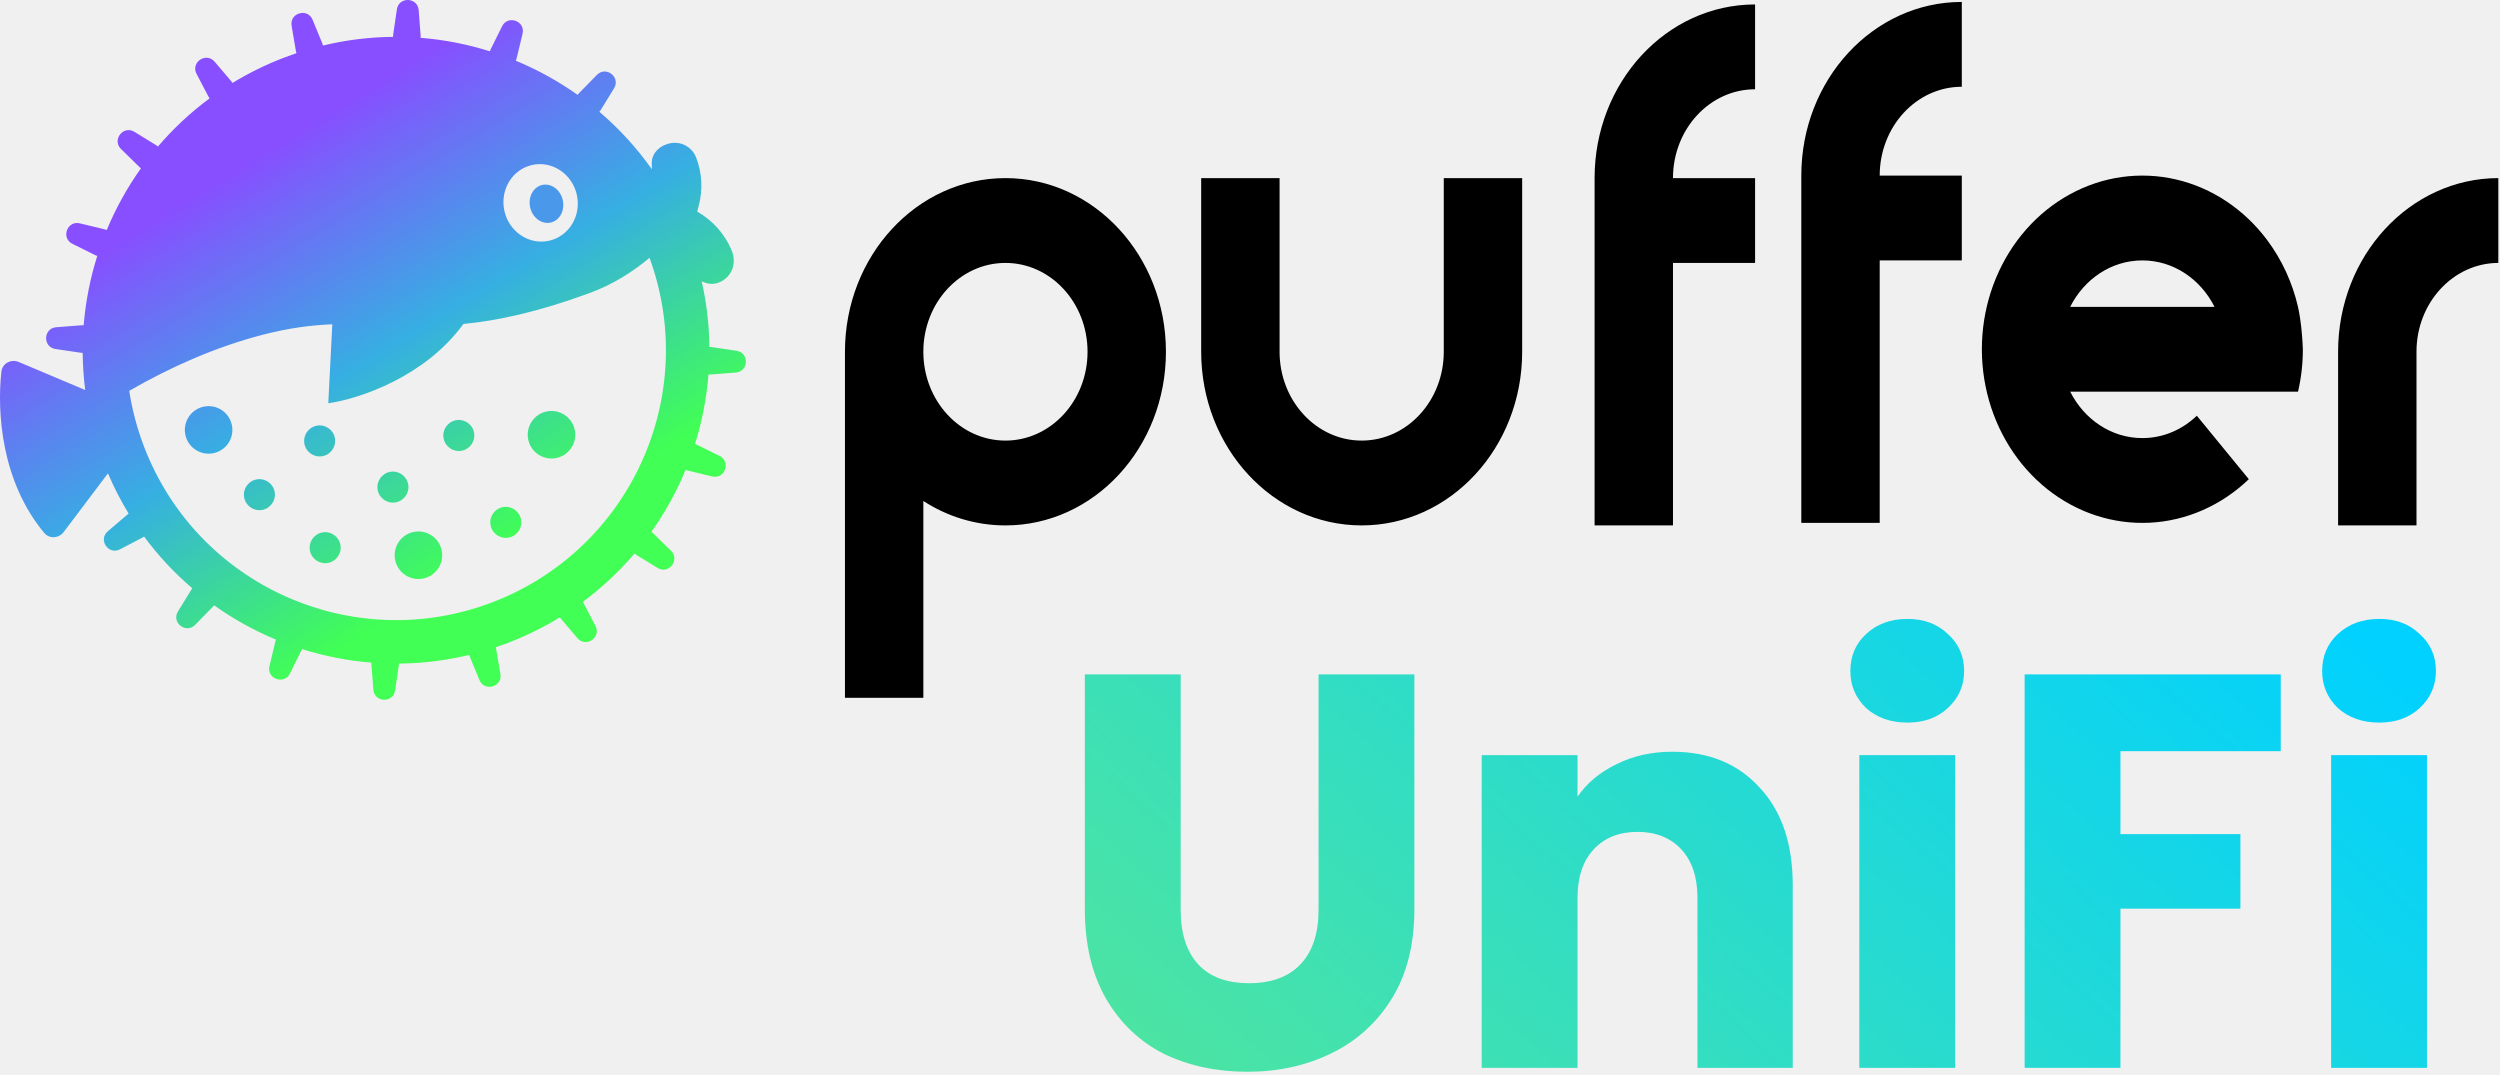
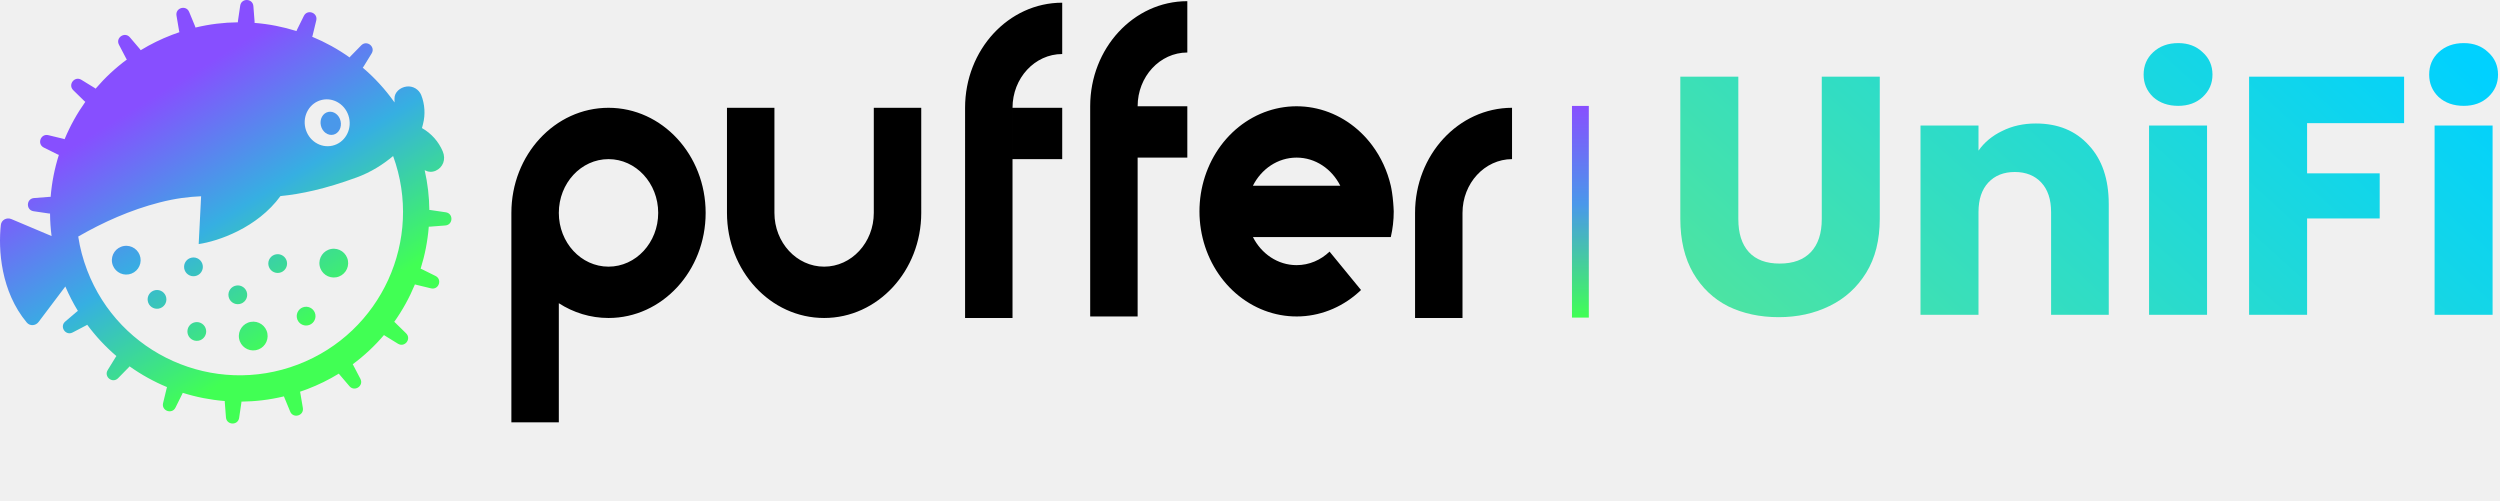
- <svg xmlns="http://www.w3.org/2000/svg" width="719" height="309" viewBox="0 0 719 309" fill="none">
-   <g clip-path="url(#clip0_7629_10539)">
-     <path fill-rule="evenodd" clip-rule="evenodd" d="M83.869 7.409C83.241 3.703 88.459 2.205 89.893 5.679L92.689 12.455C92.776 12.666 92.843 12.881 92.89 13.096C99.596 11.479 106.35 10.665 113.039 10.601C113.032 10.38 113.044 10.155 113.078 9.927L114.144 2.694C114.693 -1.025 120.118 -0.837 120.408 2.91L120.973 10.2C120.99 10.431 120.987 10.657 120.965 10.878C127.768 11.418 134.452 12.729 140.894 14.756C140.956 14.544 141.037 14.334 141.14 14.128L144.396 7.565C146.066 4.198 151.168 6.053 150.286 9.707L148.566 16.828C148.513 17.052 148.44 17.265 148.351 17.467C154.611 20.058 160.576 23.35 166.121 27.285C166.242 27.109 166.381 26.94 166.536 26.781L171.661 21.546C174.29 18.86 178.569 22.201 176.601 25.403L172.765 31.645C172.651 31.83 172.524 32.002 172.386 32.159C178.021 36.957 183.105 42.486 187.475 48.672C187.464 48.074 187.461 47.48 187.457 46.896V46.793C187.444 43.828 190.126 41.548 193.165 41.123C194.617 40.93 196.093 41.225 197.36 41.961C198.627 42.696 199.614 43.832 200.167 45.189C201.897 49.589 202.189 54.424 201.001 59C200.904 59.413 200.79 59.826 200.66 60.294C200.611 60.471 200.56 60.657 200.506 60.854C204.948 63.358 208.432 67.268 210.407 71.969C211.995 75.755 210.489 79.621 206.991 81.157C205.187 81.931 203.422 81.727 201.805 80.88C203.234 87.172 203.96 93.501 204.026 99.773C204.213 99.773 204.402 99.786 204.594 99.814L211.827 100.881C215.546 101.429 215.358 106.855 211.61 107.145L204.321 107.709C204.13 107.724 203.941 107.724 203.756 107.711C203.222 114.523 201.914 121.217 199.888 127.669C200.058 127.725 200.227 127.794 200.394 127.876L206.956 131.132C210.323 132.803 208.468 137.905 204.814 137.022L197.693 135.303C197.514 135.26 197.342 135.205 197.176 135.139C194.584 141.409 191.289 147.385 187.349 152.939C187.485 153.04 187.615 153.151 187.74 153.273L192.975 158.397C195.661 161.027 192.32 165.306 189.117 163.337L182.877 159.502C182.732 159.413 182.596 159.316 182.468 159.212C178.101 164.341 173.129 169.013 167.607 173.106C167.7 173.24 167.786 173.381 167.864 173.53L171.252 180.008C172.995 183.339 168.495 186.376 166.057 183.514L161.317 177.949C161.207 177.82 161.108 177.687 161.019 177.549C156.353 180.404 151.36 182.872 146.066 184.895C144.907 185.337 143.745 185.755 142.58 186.147C142.627 186.301 142.664 186.459 142.692 186.622L143.916 193.848C144.543 197.554 139.325 199.052 137.891 195.577L135.095 188.803C135.034 188.653 134.982 188.502 134.941 188.351C128.22 189.973 121.45 190.789 114.746 190.851C114.743 191.009 114.73 191.17 114.706 191.331L113.64 198.563C113.091 202.282 107.666 202.094 107.376 198.346L106.812 191.058C106.799 190.894 106.797 190.731 106.805 190.572C99.988 190.028 93.29 188.71 86.835 186.672C86.782 186.827 86.719 186.98 86.644 187.131L83.389 193.692C81.718 197.059 76.616 195.204 77.498 191.55L79.217 184.43C79.257 184.264 79.308 184.104 79.367 183.949C73.099 181.347 67.127 178.042 61.577 174.091C61.477 174.225 61.367 174.354 61.247 174.477L56.123 179.711C53.494 182.397 49.215 179.056 51.183 175.854L55.018 169.614C55.108 169.467 55.206 169.33 55.311 169.201C50.191 164.827 45.528 159.85 41.444 154.322C41.302 154.424 41.151 154.517 40.991 154.601L34.513 157.989C31.182 159.731 28.145 155.231 31.006 152.794L36.571 148.053C36.713 147.933 36.86 147.825 37.012 147.729C34.777 144.064 32.78 140.197 31.05 136.141L18.331 153.002C16.933 154.855 14.211 155.054 12.723 153.272C0.393 138.501 -0.895 118.586 0.401 106.893C0.666 104.496 3.182 103.172 5.403 104.109L24.508 112.169C24.048 108.6 23.807 105.032 23.778 101.483C23.585 101.485 23.388 101.472 23.19 101.443L15.957 100.376C12.239 99.828 12.426 94.402 16.174 94.112L23.463 93.548C23.667 93.532 23.868 93.533 24.064 93.548C24.613 86.743 25.934 80.055 27.972 73.612C27.776 73.552 27.581 73.475 27.391 73.381L20.829 70.125C17.461 68.454 19.316 63.352 22.97 64.234L30.091 65.954C30.302 66.005 30.503 66.072 30.695 66.154C33.296 59.897 36.597 53.935 40.541 48.395C40.368 48.274 40.202 48.138 40.045 47.984L34.81 42.86C32.123 40.23 35.464 35.951 38.667 37.919L44.908 41.755C45.094 41.87 45.267 41.998 45.426 42.137C49.792 37.024 54.761 32.367 60.278 28.288C60.145 28.115 60.025 27.929 59.92 27.728L56.532 21.249C54.789 17.918 59.289 14.881 61.727 17.743L66.468 23.309C66.617 23.484 66.747 23.668 66.858 23.859C71.504 21.023 76.472 18.57 81.739 16.558C82.911 16.11 84.086 15.688 85.264 15.292C85.189 15.083 85.131 14.864 85.093 14.637L83.869 7.409ZM41.417 128.427C56.715 168.461 101.57 188.513 141.603 173.215C181.263 158.059 201.312 113.894 186.807 74.147C181.998 78.186 176.229 81.845 169.519 84.304C154.467 89.821 142.973 92.225 133.273 93.176C122.243 108.347 103.488 114.676 94.414 115.979L95.57 93.262C89.661 93.508 83.312 94.286 75.887 96.193C61.945 99.775 48.959 105.616 37.172 112.399C37.994 117.773 39.398 123.142 41.417 128.427ZM61.195 130.375C57.478 131.037 53.928 128.559 53.266 124.842C52.605 121.124 55.082 117.574 58.8 116.912C62.517 116.251 66.067 118.728 66.729 122.446C67.39 126.164 64.913 129.714 61.195 130.375ZM92.716 131.202C90.29 131.634 87.973 130.017 87.541 127.59C87.109 125.164 88.726 122.847 91.153 122.415C93.579 121.983 95.896 123.6 96.328 126.027C96.759 128.453 95.142 130.77 92.716 131.202ZM132.74 129.638C130.314 130.07 127.997 128.453 127.565 126.027C127.133 123.6 128.75 121.283 131.176 120.852C133.603 120.42 135.92 122.037 136.351 124.463C136.783 126.889 135.166 129.206 132.74 129.638ZM141.074 151.012C141.506 153.438 143.823 155.055 146.249 154.623C148.675 154.191 150.292 151.874 149.86 149.448C149.429 147.022 147.112 145.405 144.685 145.837C142.259 146.268 140.642 148.585 141.074 151.012ZM94.3 161.907C91.874 162.339 89.557 160.722 89.125 158.296C88.693 155.869 90.31 153.552 92.736 153.121C95.163 152.689 97.48 154.306 97.911 156.732C98.343 159.159 96.726 161.475 94.3 161.907ZM70.218 143.047C70.65 145.474 72.967 147.091 75.393 146.659C77.819 146.227 79.436 143.91 79.004 141.484C78.573 139.057 76.256 137.441 73.829 137.872C71.403 138.304 69.786 140.621 70.218 143.047ZM113.788 144.485C111.361 144.917 109.045 143.3 108.613 140.873C108.181 138.447 109.798 136.13 112.224 135.698C114.65 135.266 116.967 136.883 117.399 139.31C117.831 141.736 116.214 144.053 113.788 144.485ZM151.879 126.231C152.541 129.949 156.09 132.426 159.808 131.765C163.526 131.103 166.003 127.553 165.341 123.836C164.68 120.118 161.13 117.641 157.412 118.302C153.695 118.964 151.217 122.514 151.879 126.231ZM113.608 160.885C114.27 164.603 117.82 167.08 121.538 166.418C125.255 165.757 127.732 162.207 127.071 158.489C126.409 154.772 122.859 152.294 119.142 152.956C115.424 153.617 112.947 157.167 113.608 160.885ZM165.883 55.975C167.252 61.987 163.703 67.921 157.958 69.228C152.212 70.536 146.445 66.722 145.077 60.711C143.709 54.699 147.257 48.765 153.003 47.457C158.748 46.15 164.515 49.963 165.883 55.975Z" fill="url(#paint0_linear_7629_10539)" />
-     <path d="M158.395 64.005C160.983 63.416 162.529 60.518 161.85 57.532C161.17 54.546 158.521 52.603 155.934 53.192C153.346 53.781 151.799 56.679 152.479 59.665C153.159 62.651 155.807 64.594 158.395 64.005Z" fill="#4A98EA" />
-     <path fill-rule="evenodd" clip-rule="evenodd" d="M518.058 50.5C518.058 22.918 538.723 0.558 564.215 0.558V24.953C551.175 24.953 540.604 36.391 540.604 50.5V50.501H564.215V74.896H540.604V150.386H518.058V50.5ZM504.762 1.282C479.27 1.282 458.605 23.642 458.605 51.223L458.604 151.109H481.15V51.225C481.15 37.115 491.722 25.677 504.762 25.677V1.282ZM289.166 126.713C302.206 126.713 312.777 115.275 312.777 101.166C312.777 87.056 302.206 75.618 289.166 75.618C276.125 75.618 265.554 87.056 265.554 101.166C265.554 115.275 276.125 126.713 289.166 126.713ZM289.166 151.108C280.538 151.108 272.462 148.547 265.554 144.088V200.693H243.008V101.166C243.008 73.583 263.674 51.223 289.166 51.223C314.658 51.223 335.323 73.583 335.323 101.166C335.323 128.748 314.658 151.108 289.166 151.108ZM437.775 51.223H415.229V101.165C415.228 115.274 404.658 126.712 391.618 126.712C378.578 126.712 368.007 115.274 368.007 101.165V101.163V51.223H345.46V101.163V101.165C345.461 128.747 366.126 151.107 391.618 151.107C417.11 151.107 437.776 128.747 437.776 101.164L437.775 51.223ZM481.151 51.224V75.619H504.763V51.224H481.151ZM652.043 69.051C656.275 74.717 659.28 81.274 660.903 88.245C660.903 88.245 661.409 90.362 661.804 93.783C662.199 97.204 662.301 100.441 662.301 100.441V100.443C662.301 104.65 661.819 108.736 660.914 112.64H651.747L595.389 112.641C599.39 120.595 607.184 125.993 616.142 125.993C622.152 125.993 627.637 123.564 631.805 119.563L646.759 137.818C638.856 145.396 628.791 149.814 618.243 150.334C607.694 150.853 597.3 147.444 588.793 140.674C580.287 133.904 574.183 124.183 571.5 113.132C568.817 102.082 569.717 90.37 574.05 79.951C578.383 69.531 585.886 61.034 595.309 55.877C604.732 50.72 615.504 49.215 625.828 51.612C636.153 54.009 645.405 60.165 652.043 69.051ZM595.389 88.246C599.391 80.293 607.184 74.895 616.142 74.895C625.101 74.895 632.894 80.293 636.895 88.246H595.389ZM694.982 101.162C694.982 87.08 705.512 75.659 718.518 75.615V51.22C693.061 51.264 672.436 73.607 672.436 101.162H694.982ZM672.436 151.106H694.982V101.165H672.436V151.106Z" fill="black" />
-     <path d="M684.292 207.819C679.462 207.819 675.482 206.423 672.362 203.629C669.362 200.727 667.852 197.181 667.852 192.99C667.852 188.692 669.362 185.146 672.362 182.352C675.482 179.451 679.462 178 684.292 178C689.022 178 692.892 179.451 695.902 182.352C699.012 185.146 700.572 188.692 700.572 192.99C700.572 197.181 699.012 200.727 695.902 203.629C692.892 206.423 689.022 207.819 684.292 207.819ZM697.992 217.168V307.111H670.432V217.168H697.992Z" fill="url(#paint1_linear_7629_10539)" />
-     <path d="M655.941 193.956V216.039H609.841V239.894H644.341V261.332H609.841V307.109H582.281V193.956H655.941Z" fill="url(#paint2_linear_7629_10539)" />
-     <path d="M548.602 207.819C543.772 207.819 539.792 206.423 536.682 203.629C533.672 200.727 532.162 197.181 532.162 192.99C532.162 188.692 533.672 185.146 536.682 182.352C539.792 179.451 543.772 178 548.602 178C553.332 178 557.202 179.451 560.212 182.352C563.332 185.146 564.882 188.692 564.882 192.99C564.882 197.181 563.332 200.727 560.212 203.629C557.202 206.423 553.332 207.819 548.602 207.819ZM562.302 217.168V307.111H534.742V217.168H562.302Z" fill="url(#paint3_linear_7629_10539)" />
-     <path d="M480.936 216.201C491.467 216.201 499.849 219.64 506.082 226.517C512.422 233.287 515.592 242.636 515.592 254.564V307.11H488.19V258.271C488.19 252.253 486.632 247.579 483.515 244.248C480.399 240.916 476.208 239.251 470.943 239.251C465.677 239.251 461.487 240.916 458.37 244.248C455.254 247.579 453.696 252.253 453.696 258.271V307.11H426.133V217.168H453.696V229.096C456.49 225.12 460.251 222.004 464.979 219.747C469.707 217.383 475.026 216.201 480.936 216.201Z" fill="url(#paint4_linear_7629_10539)" />
-     <path d="M339.563 193.956V261.655C339.563 268.425 341.228 273.636 344.559 277.29C347.891 280.943 352.78 282.77 359.227 282.77C365.675 282.77 370.618 280.943 374.057 277.29C377.495 273.636 379.215 268.425 379.215 261.655V193.956H406.777V261.494C406.777 271.595 404.628 280.138 400.33 287.122C396.032 294.107 390.229 299.372 382.922 302.919C375.722 306.465 367.663 308.238 358.744 308.238C349.825 308.238 341.819 306.518 334.727 303.08C327.742 299.534 322.208 294.268 318.125 287.283C314.041 280.191 312 271.595 312 261.494V193.956H339.563Z" fill="url(#paint5_linear_7629_10539)" />
-   </g>
+ <svg xmlns="http://www.w3.org/2000/svg" fill="none" viewBox="0 0 1188 237.647" style="max-height: 500px" width="1188" height="237.647">
+   <path fill="url(#paint0_linear_1131_87703)" d="M83.869 7.409C83.241 3.703 88.459 2.205 89.893 5.679L92.689 12.455C92.776 12.666 92.843 12.881 92.89 13.096C99.596 11.479 106.35 10.665 113.039 10.601C113.032 10.38 113.044 10.155 113.078 9.927L114.144 2.694C114.693 -1.025 120.118 -0.837 120.408 2.91L120.973 10.2C120.99 10.431 120.987 10.657 120.965 10.878C127.768 11.418 134.452 12.729 140.894 14.756C140.956 14.544 141.037 14.334 141.14 14.128L144.396 7.565C146.066 4.198 151.168 6.053 150.286 9.707L148.566 16.828C148.513 17.052 148.44 17.265 148.351 17.467C154.611 20.058 160.576 23.35 166.121 27.285C166.242 27.109 166.381 26.94 166.536 26.781L171.661 21.546C174.29 18.86 178.569 22.201 176.601 25.403L172.765 31.645C172.651 31.83 172.524 32.002 172.386 32.159C178.021 36.957 183.105 42.486 187.475 48.672C187.464 48.074 187.461 47.48 187.457 46.896L187.457 46.793C187.444 43.828 190.126 41.548 193.165 41.123C194.617 40.93 196.093 41.225 197.36 41.961C198.627 42.696 199.614 43.832 200.167 45.189C201.897 49.589 202.189 54.424 201.001 59C200.904 59.413 200.79 59.826 200.66 60.294L200.66 60.294C200.611 60.472 200.56 60.657 200.506 60.854C204.948 63.358 208.432 67.268 210.407 71.969C211.995 75.755 210.489 79.621 206.991 81.157C205.187 81.931 203.422 81.727 201.805 80.88C203.234 87.172 203.96 93.501 204.026 99.773C204.213 99.773 204.402 99.786 204.594 99.814L211.827 100.881C215.546 101.429 215.358 106.855 211.61 107.145L204.321 107.709C204.13 107.724 203.941 107.724 203.756 107.711C203.222 114.523 201.914 121.217 199.888 127.669C200.058 127.725 200.227 127.794 200.394 127.876L206.956 131.132C210.323 132.803 208.468 137.905 204.814 137.022L197.693 135.303C197.514 135.26 197.342 135.205 197.176 135.139C194.584 141.409 191.289 147.385 187.349 152.939C187.485 153.04 187.615 153.151 187.74 153.273L192.975 158.397C195.661 161.027 192.32 165.306 189.117 163.337L182.877 159.502C182.732 159.413 182.596 159.316 182.468 159.212C178.101 164.341 173.129 169.013 167.607 173.106C167.7 173.24 167.786 173.381 167.864 173.53L171.252 180.008C172.995 183.339 168.495 186.376 166.057 183.514L161.317 177.949C161.207 177.82 161.108 177.687 161.019 177.549C156.353 180.404 151.36 182.872 146.066 184.895C144.907 185.337 143.745 185.755 142.58 186.147C142.627 186.301 142.664 186.459 142.692 186.622L143.916 193.848C144.543 197.554 139.325 199.052 137.891 195.577L135.095 188.803C135.034 188.653 134.982 188.502 134.941 188.351C128.22 189.973 121.45 190.789 114.746 190.851C114.743 191.009 114.73 191.17 114.706 191.331L113.64 198.563C113.091 202.282 107.666 202.094 107.376 198.346L106.812 191.058C106.799 190.894 106.797 190.731 106.805 190.572C99.988 190.028 93.29 188.71 86.835 186.672C86.782 186.827 86.719 186.98 86.644 187.131L83.389 193.692C81.718 197.059 76.616 195.204 77.498 191.55L79.217 184.43C79.257 184.264 79.308 184.104 79.367 183.949C73.099 181.347 67.127 178.042 61.577 174.091C61.477 174.225 61.367 174.354 61.247 174.477L56.123 179.711C53.494 182.397 49.215 179.056 51.183 175.854L55.018 169.614C55.108 169.467 55.206 169.33 55.311 169.201C50.191 164.827 45.528 159.85 41.444 154.322C41.302 154.424 41.151 154.517 40.991 154.601L34.513 157.989C31.182 159.731 28.145 155.231 31.006 152.794L36.571 148.053C36.713 147.933 36.86 147.825 37.012 147.729C34.777 144.064 32.78 140.197 31.05 136.141L18.331 153.002C16.933 154.855 14.211 155.054 12.723 153.272C0.393 138.501 -0.895 118.586 0.401 106.893C0.666 104.496 3.182 103.172 5.403 104.109L24.508 112.169C24.048 108.6 23.807 105.032 23.778 101.483C23.585 101.485 23.388 101.472 23.19 101.443L15.957 100.376C12.239 99.828 12.426 94.402 16.174 94.112L23.463 93.548C23.667 93.532 23.868 93.533 24.064 93.548C24.613 86.743 25.934 80.055 27.972 73.612C27.776 73.552 27.581 73.475 27.391 73.381L20.829 70.125C17.461 68.454 19.316 63.352 22.97 64.234L30.091 65.954C30.302 66.005 30.503 66.072 30.695 66.154C33.296 59.897 36.597 53.935 40.541 48.395C40.368 48.274 40.202 48.138 40.045 47.984L34.81 42.86C32.123 40.23 35.464 35.951 38.667 37.919L44.908 41.755C45.094 41.87 45.267 41.998 45.426 42.137C49.792 37.024 54.761 32.367 60.278 28.288C60.145 28.115 60.025 27.929 59.92 27.728L56.532 21.249C54.789 17.918 59.289 14.881 61.727 17.743L66.468 23.309C66.617 23.484 66.747 23.668 66.858 23.859C71.504 21.023 76.472 18.57 81.739 16.558C82.911 16.11 84.086 15.688 85.264 15.292C85.189 15.083 85.131 14.864 85.093 14.637L83.869 7.409ZM41.417 128.427C56.715 168.461 101.57 188.513 141.603 173.215C181.263 158.059 201.312 113.894 186.807 74.147C181.998 78.186 176.229 81.845 169.519 84.304C154.467 89.821 142.973 92.225 133.273 93.176C122.243 108.347 103.488 114.676 94.414 115.979L95.57 93.262C89.661 93.508 83.312 94.286 75.887 96.193C61.945 99.775 48.959 105.616 37.172 112.399C37.994 117.773 39.398 123.142 41.417 128.427ZM61.195 130.375C57.478 131.037 53.928 128.559 53.266 124.842C52.605 121.124 55.082 117.574 58.8 116.912C62.517 116.251 66.067 118.728 66.729 122.446C67.39 126.164 64.913 129.714 61.195 130.375ZM92.716 131.202C90.29 131.634 87.973 130.017 87.541 127.59C87.109 125.164 88.726 122.847 91.153 122.415C93.579 121.983 95.896 123.6 96.328 126.027C96.759 128.453 95.142 130.77 92.716 131.202ZM132.74 129.638C130.314 130.07 127.997 128.453 127.565 126.027C127.133 123.6 128.75 121.283 131.176 120.852C133.603 120.42 135.92 122.037 136.351 124.463C136.783 126.889 135.166 129.206 132.74 129.638ZM141.074 151.012C141.506 153.438 143.823 155.055 146.249 154.623C148.675 154.191 150.292 151.874 149.86 149.448C149.429 147.022 147.112 145.405 144.685 145.837C142.259 146.268 140.642 148.585 141.074 151.012ZM94.3 161.907C91.874 162.339 89.557 160.722 89.125 158.296C88.693 155.869 90.31 153.552 92.736 153.121C95.163 152.689 97.48 154.306 97.911 156.732C98.343 159.159 96.726 161.475 94.3 161.907ZM70.218 143.047C70.65 145.474 72.967 147.091 75.393 146.659C77.819 146.227 79.436 143.91 79.004 141.484C78.573 139.057 76.256 137.441 73.829 137.872C71.403 138.304 69.786 140.621 70.218 143.047ZM113.788 144.485C111.361 144.917 109.045 143.3 108.613 140.873C108.181 138.447 109.798 136.13 112.224 135.698C114.65 135.266 116.967 136.883 117.399 139.31C117.831 141.736 116.214 144.053 113.788 144.485ZM151.879 126.231C152.541 129.949 156.09 132.426 159.808 131.765C163.526 131.103 166.003 127.553 165.341 123.836C164.68 120.118 161.13 117.641 157.412 118.302C153.695 118.964 151.217 122.514 151.879 126.231ZM113.608 160.885C114.27 164.603 117.82 167.08 121.538 166.418C125.255 165.757 127.732 162.207 127.071 158.489C126.409 154.772 122.859 152.294 119.142 152.956C115.424 153.617 112.947 157.167 113.608 160.885ZM165.883 55.975C167.252 61.987 163.703 67.921 157.958 69.228C152.212 70.536 146.445 66.722 145.077 60.711C143.709 54.699 147.257 48.765 153.003 47.457C158.748 46.15 164.515 49.963 165.883 55.975Z" clip-rule="evenodd" fill-rule="evenodd" />
+   <path fill="#4A98EA" d="M158.395 64.005C160.983 63.416 162.529 60.518 161.85 57.532C161.17 54.546 158.521 52.603 155.934 53.192C153.346 53.781 151.799 56.679 152.479 59.665C153.159 62.651 155.807 64.594 158.395 64.005Z" />
+   <path fill="black" d="M518.058 50.5C518.058 22.918 538.723 0.558 564.215 0.558V24.953C551.175 24.953 540.604 36.391 540.604 50.5V50.501H564.215V74.896H540.604V150.386H518.058V50.5ZM504.762 1.282C479.27 1.282 458.605 23.642 458.605 51.223L458.604 151.109H481.15V51.225C481.15 37.115 491.722 25.677 504.762 25.677V1.282ZM289.166 126.713C302.206 126.713 312.777 115.275 312.777 101.166C312.777 87.056 302.206 75.618 289.166 75.618C276.125 75.618 265.554 87.056 265.554 101.166C265.554 115.275 276.125 126.713 289.166 126.713ZM289.166 151.108C280.538 151.108 272.462 148.547 265.554 144.088V200.693H243.008V101.166C243.008 73.583 263.674 51.223 289.166 51.223C314.658 51.223 335.323 73.583 335.323 101.166C335.323 128.748 314.658 151.108 289.166 151.108ZM437.775 51.223H415.229V101.165C415.228 115.274 404.658 126.712 391.618 126.712C378.578 126.712 368.007 115.274 368.007 101.165V101.163V51.223H345.46V101.163V101.165C345.461 128.747 366.126 151.107 391.618 151.107C417.11 151.107 437.776 128.747 437.776 101.164L437.775 51.223ZM481.151 51.224V75.619H504.763V51.224H481.151ZM652.043 69.051C656.275 74.717 659.28 81.274 660.903 88.245C660.903 88.245 661.409 90.362 661.804 93.783C662.199 97.204 662.301 100.441 662.301 100.441L662.301 100.443C662.301 104.65 661.819 108.736 660.914 112.64H651.747V112.641H595.389C599.39 120.595 607.184 125.993 616.142 125.993C622.152 125.993 627.637 123.564 631.805 119.563L646.759 137.818C638.856 145.396 628.791 149.814 618.243 150.334C607.694 150.853 597.3 147.444 588.793 140.674C580.287 133.904 574.183 124.183 571.5 113.132C568.817 102.082 569.717 90.37 574.05 79.951C578.383 69.531 585.886 61.034 595.309 55.877C604.732 50.72 615.504 49.215 625.828 51.612C636.153 54.009 645.405 60.165 652.043 69.051ZM595.389 88.246C599.391 80.293 607.184 74.895 616.142 74.895C625.101 74.895 632.894 80.293 636.895 88.246H595.389ZM694.982 101.162C694.982 87.08 705.512 75.659 718.518 75.615V51.22C693.061 51.264 672.436 73.607 672.436 101.162L694.982 101.162ZM672.436 151.106H694.982V101.165L672.436 101.165V151.106Z" clip-rule="evenodd" fill-rule="evenodd" />
+   <path fill="url(#paint1_linear_1131_87703)" d="M747.003 150.92L747.003 50.334L755.003 50.334L755.003 150.92L747.003 150.92Z" clip-rule="evenodd" fill-rule="evenodd" />
+   <path fill="url(#paint2_linear_1131_87703)" d="M1170.78 50.3C1165.95 50.3 1161.97 48.903 1158.85 46.109C1155.85 43.208 1154.34 39.662 1154.34 35.471C1154.34 31.172 1155.85 27.626 1158.85 24.832C1161.97 21.931 1165.95 20.48 1170.78 20.48C1175.51 20.48 1179.38 21.931 1182.39 24.832C1185.5 27.626 1187.06 31.172 1187.06 35.471C1187.06 39.662 1185.5 43.208 1182.39 46.109C1179.38 48.903 1175.51 50.3 1170.78 50.3ZM1184.48 59.649V149.591H1156.92V59.649H1184.48Z" />
+   <path fill="url(#paint3_linear_1131_87703)" d="M1142.43 36.437V58.519H1096.33V82.375H1130.83V103.812H1096.33V149.589H1068.77V36.437H1142.43Z" />
+   <path fill="url(#paint4_linear_1131_87703)" d="M1035.09 50.3C1030.26 50.3 1026.28 48.903 1023.17 46.109C1020.16 43.208 1018.65 39.662 1018.65 35.471C1018.65 31.172 1020.16 27.626 1023.17 24.832C1026.28 21.931 1030.26 20.48 1035.09 20.48C1039.82 20.48 1043.69 21.931 1046.7 24.832C1049.82 27.626 1051.37 31.172 1051.37 35.471C1051.37 39.662 1049.82 43.208 1046.7 46.109C1043.69 48.903 1039.82 50.3 1035.09 50.3ZM1048.79 59.649V149.591H1021.23V59.649H1048.79Z" />
+   <path fill="url(#paint5_linear_1131_87703)" d="M967.424 58.682C977.955 58.682 986.337 62.121 992.57 68.998C998.91 75.768 1002.08 85.117 1002.08 97.044V149.591H974.678V100.752C974.678 94.734 973.12 90.06 970.003 86.729C966.887 83.397 962.696 81.732 957.431 81.732C952.165 81.732 947.975 83.397 944.858 86.729C941.742 90.06 940.184 94.734 940.184 100.752V149.591H912.621V59.649H940.184V71.577C942.978 67.601 946.739 64.485 951.467 62.228C956.195 59.864 961.514 58.682 967.424 58.682Z" />
+   <path fill="url(#paint6_linear_1131_87703)" d="M826.051 36.437V104.135C826.051 110.905 827.716 116.116 831.047 119.77C834.379 123.423 839.268 125.25 845.715 125.25C852.163 125.25 857.106 123.423 860.545 119.77C863.983 116.116 865.703 110.905 865.703 104.135V36.437H893.265V103.974C893.265 114.075 891.116 122.618 886.818 129.602C882.52 136.587 876.717 141.852 869.41 145.399C862.21 148.945 854.151 150.718 845.232 150.718C836.313 150.718 828.307 148.998 821.215 145.56C814.23 142.014 808.696 136.748 804.613 129.763C800.529 122.671 798.488 114.075 798.488 103.974V36.437H826.051Z" />
  <defs>
-     <linearGradient id="paint0_linear_7629_10539" x1="125.66" y1="-7.8214e-06" x2="213.773" y2="143.344" gradientUnits="userSpaceOnUse">
-       <stop offset="0.068" stop-color="#874FFF" />
-       <stop offset="0.464" stop-color="#36AFE2" />
-       <stop offset="0.859" stop-color="#41FF54" />
+     <linearGradient gradientUnits="userSpaceOnUse" y2="143.344" x2="213.773" y1="-4.17265e-06" x1="125.66" id="paint0_linear_1131_87703">
+       <stop stop-color="#874FFF" offset="0.068" />
+       <stop stop-color="#36AFE2" offset="0.464" />
+       <stop stop-color="#41FF54" offset="0.859" />
    </linearGradient>
-     <linearGradient id="paint1_linear_7629_10539" x1="708.532" y1="205.496" x2="184.823" y2="785.792" gradientUnits="userSpaceOnUse">
+     <linearGradient gradientUnits="userSpaceOnUse" y2="150.92" x2="746.503" y1="50.334" x1="746.503" id="paint1_linear_1131_87703">
+       <stop stop-color="#884FFF" />
+       <stop stop-color="#4A98EA" offset="0.465" />
+       <stop stop-color="#41FF54" offset="1" />
+     </linearGradient>
+     <linearGradient gradientUnits="userSpaceOnUse" y2="628.271" x2="671.311" y1="47.977" x1="1195.02" id="paint2_linear_1131_87703">
      <stop stop-color="#00D1FF" />
-       <stop offset="1" stop-color="#B7FE21" />
+       <stop stop-color="#B7FE21" offset="1" />
    </linearGradient>
-     <linearGradient id="paint2_linear_7629_10539" x1="708.531" y1="205.495" x2="184.822" y2="785.79" gradientUnits="userSpaceOnUse">
+     <linearGradient gradientUnits="userSpaceOnUse" y2="628.27" x2="671.311" y1="47.975" x1="1195.02" id="paint3_linear_1131_87703">
      <stop stop-color="#00D1FF" />
-       <stop offset="1" stop-color="#B7FE21" />
+       <stop stop-color="#B7FE21" offset="1" />
    </linearGradient>
-     <linearGradient id="paint3_linear_7629_10539" x1="708.532" y1="205.496" x2="184.821" y2="785.79" gradientUnits="userSpaceOnUse">
+     <linearGradient gradientUnits="userSpaceOnUse" y2="628.271" x2="671.309" y1="47.977" x1="1195.02" id="paint4_linear_1131_87703">
      <stop stop-color="#00D1FF" />
-       <stop offset="1" stop-color="#B7FE21" />
+       <stop stop-color="#B7FE21" offset="1" />
    </linearGradient>
-     <linearGradient id="paint4_linear_7629_10539" x1="708.532" y1="205.496" x2="184.823" y2="785.791" gradientUnits="userSpaceOnUse">
+     <linearGradient gradientUnits="userSpaceOnUse" y2="628.272" x2="671.311" y1="47.977" x1="1195.02" id="paint5_linear_1131_87703">
      <stop stop-color="#00D1FF" />
-       <stop offset="1" stop-color="#B7FE21" />
+       <stop stop-color="#B7FE21" offset="1" />
    </linearGradient>
-     <linearGradient id="paint5_linear_7629_10539" x1="708.532" y1="205.495" x2="184.822" y2="785.79" gradientUnits="userSpaceOnUse">
+     <linearGradient gradientUnits="userSpaceOnUse" y2="628.27" x2="671.31" y1="47.975" x1="1195.02" id="paint6_linear_1131_87703">
      <stop stop-color="#00D1FF" />
-       <stop offset="1" stop-color="#B7FE21" />
+       <stop stop-color="#B7FE21" offset="1" />
    </linearGradient>
-     <clipPath id="clip0_7629_10539">
-       <rect width="719" height="309" fill="white" />
-     </clipPath>
  </defs>
</svg>
